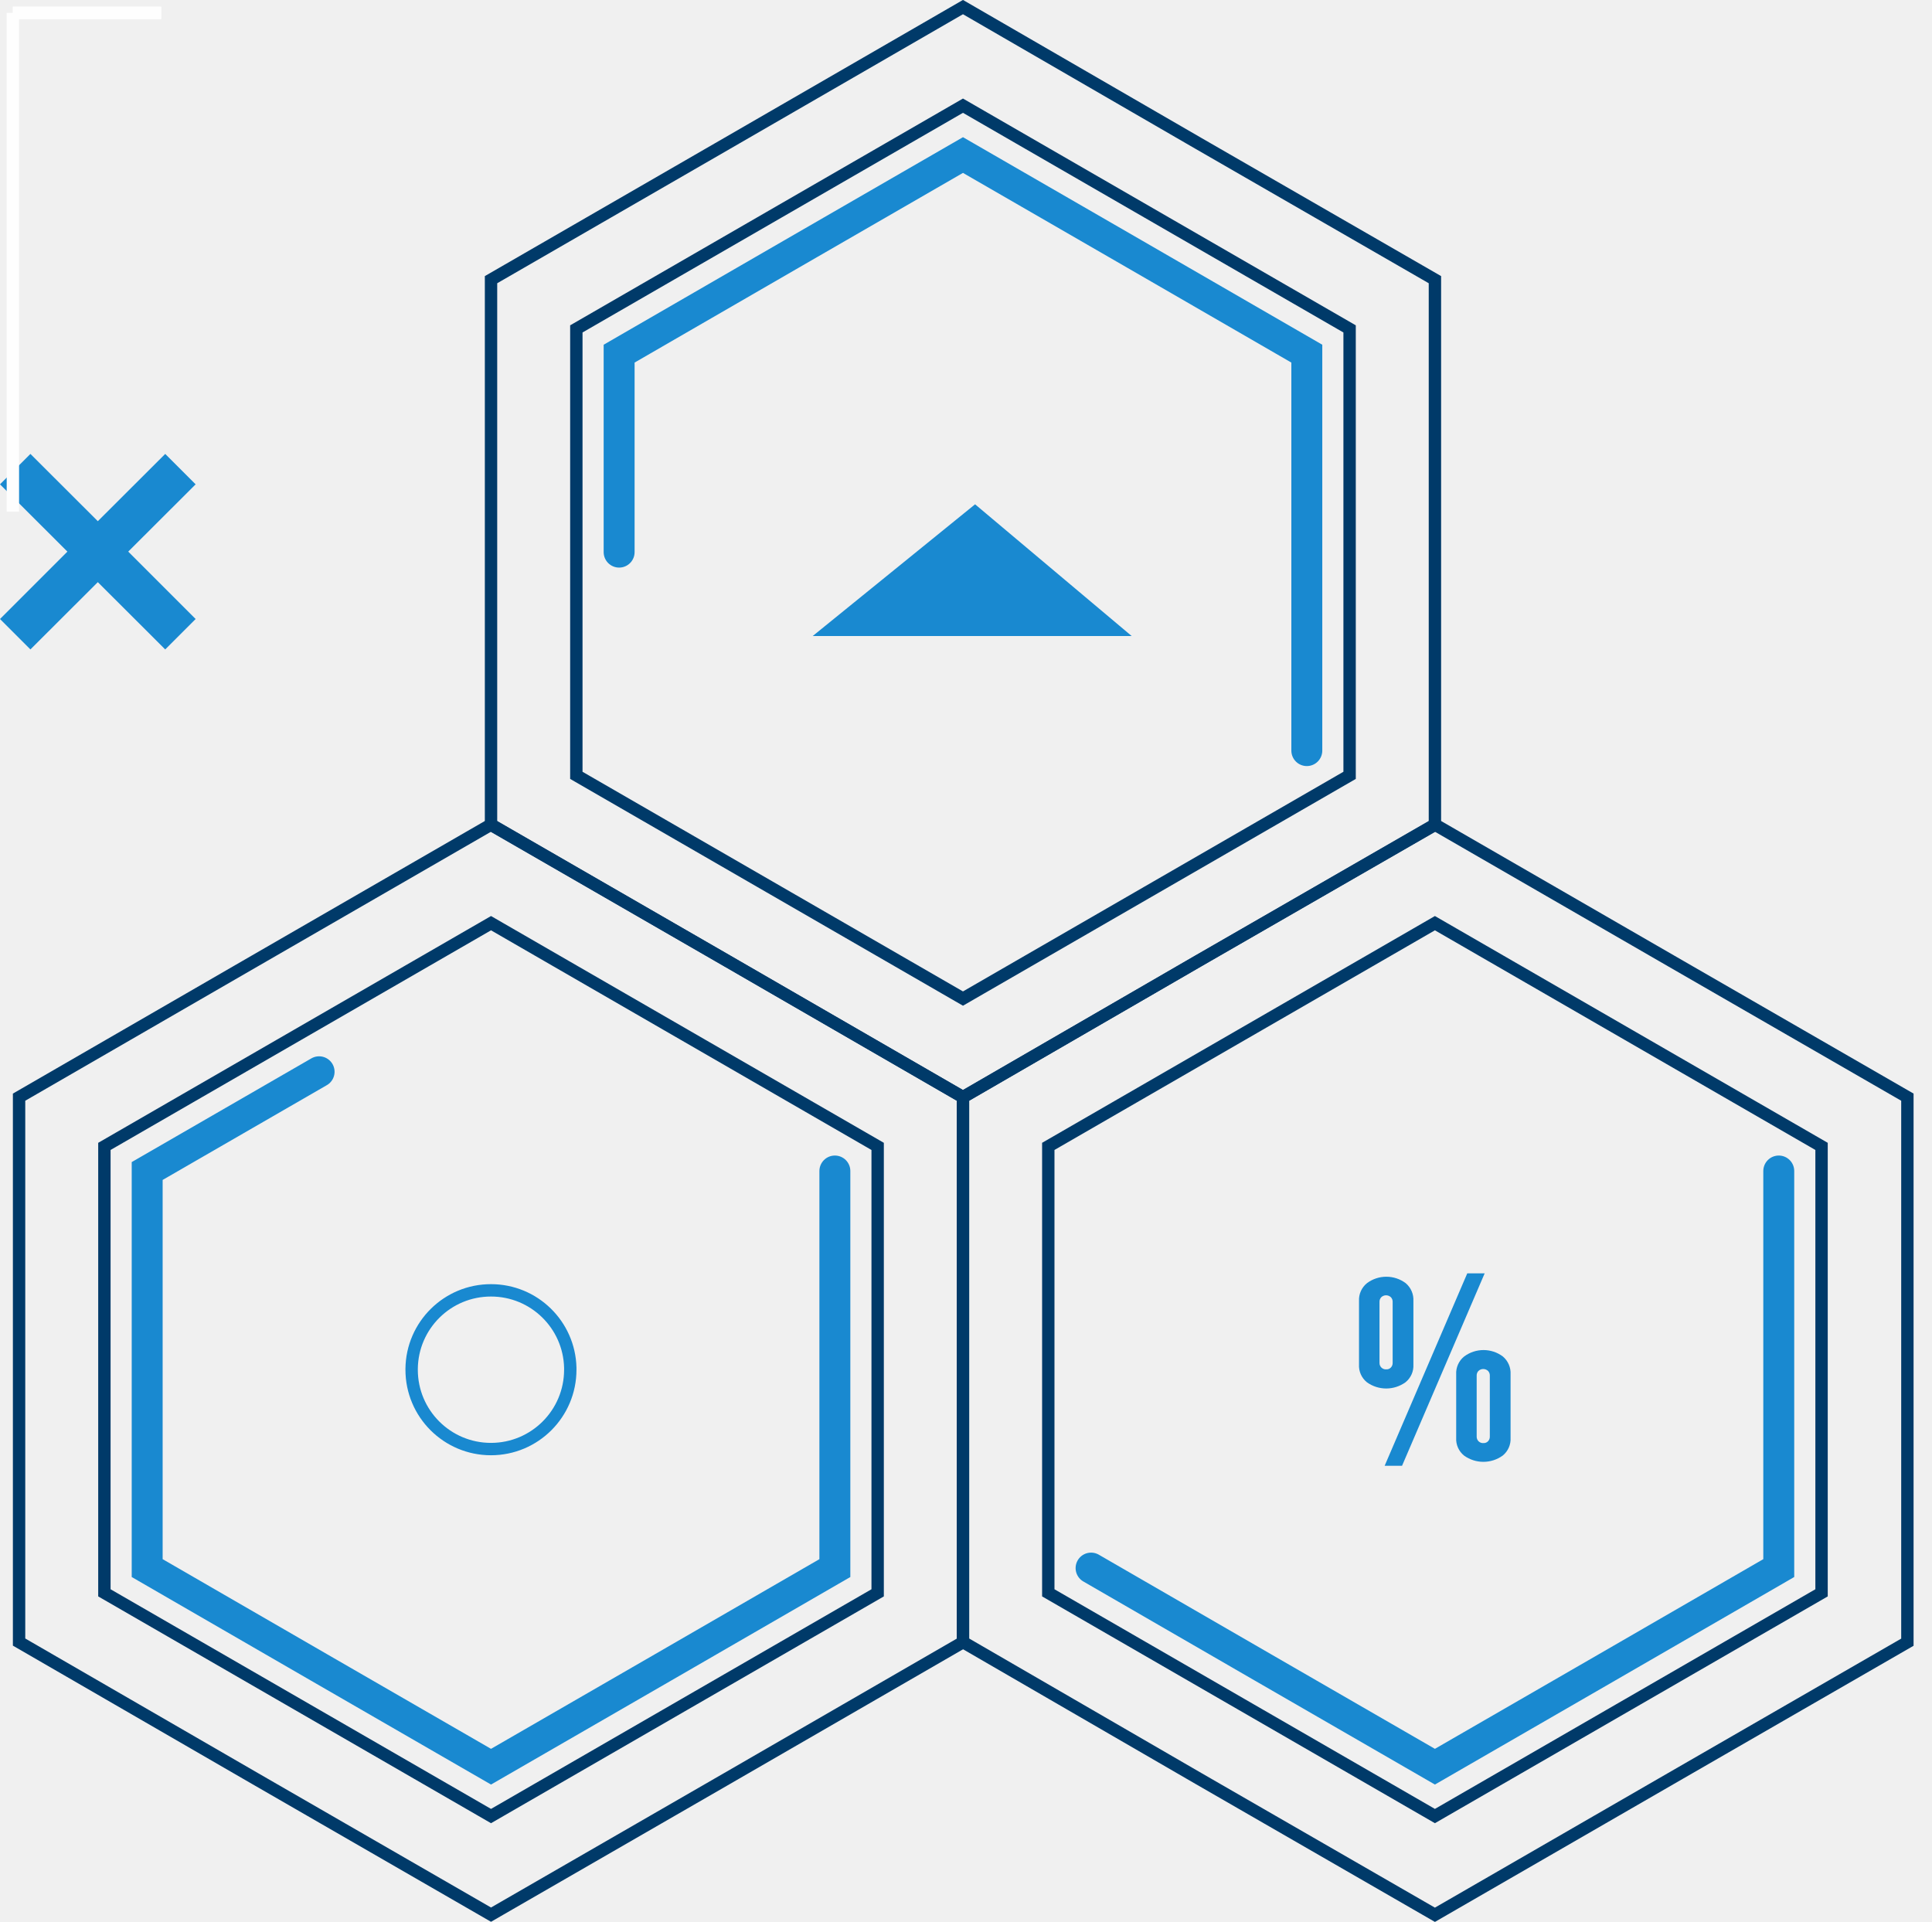
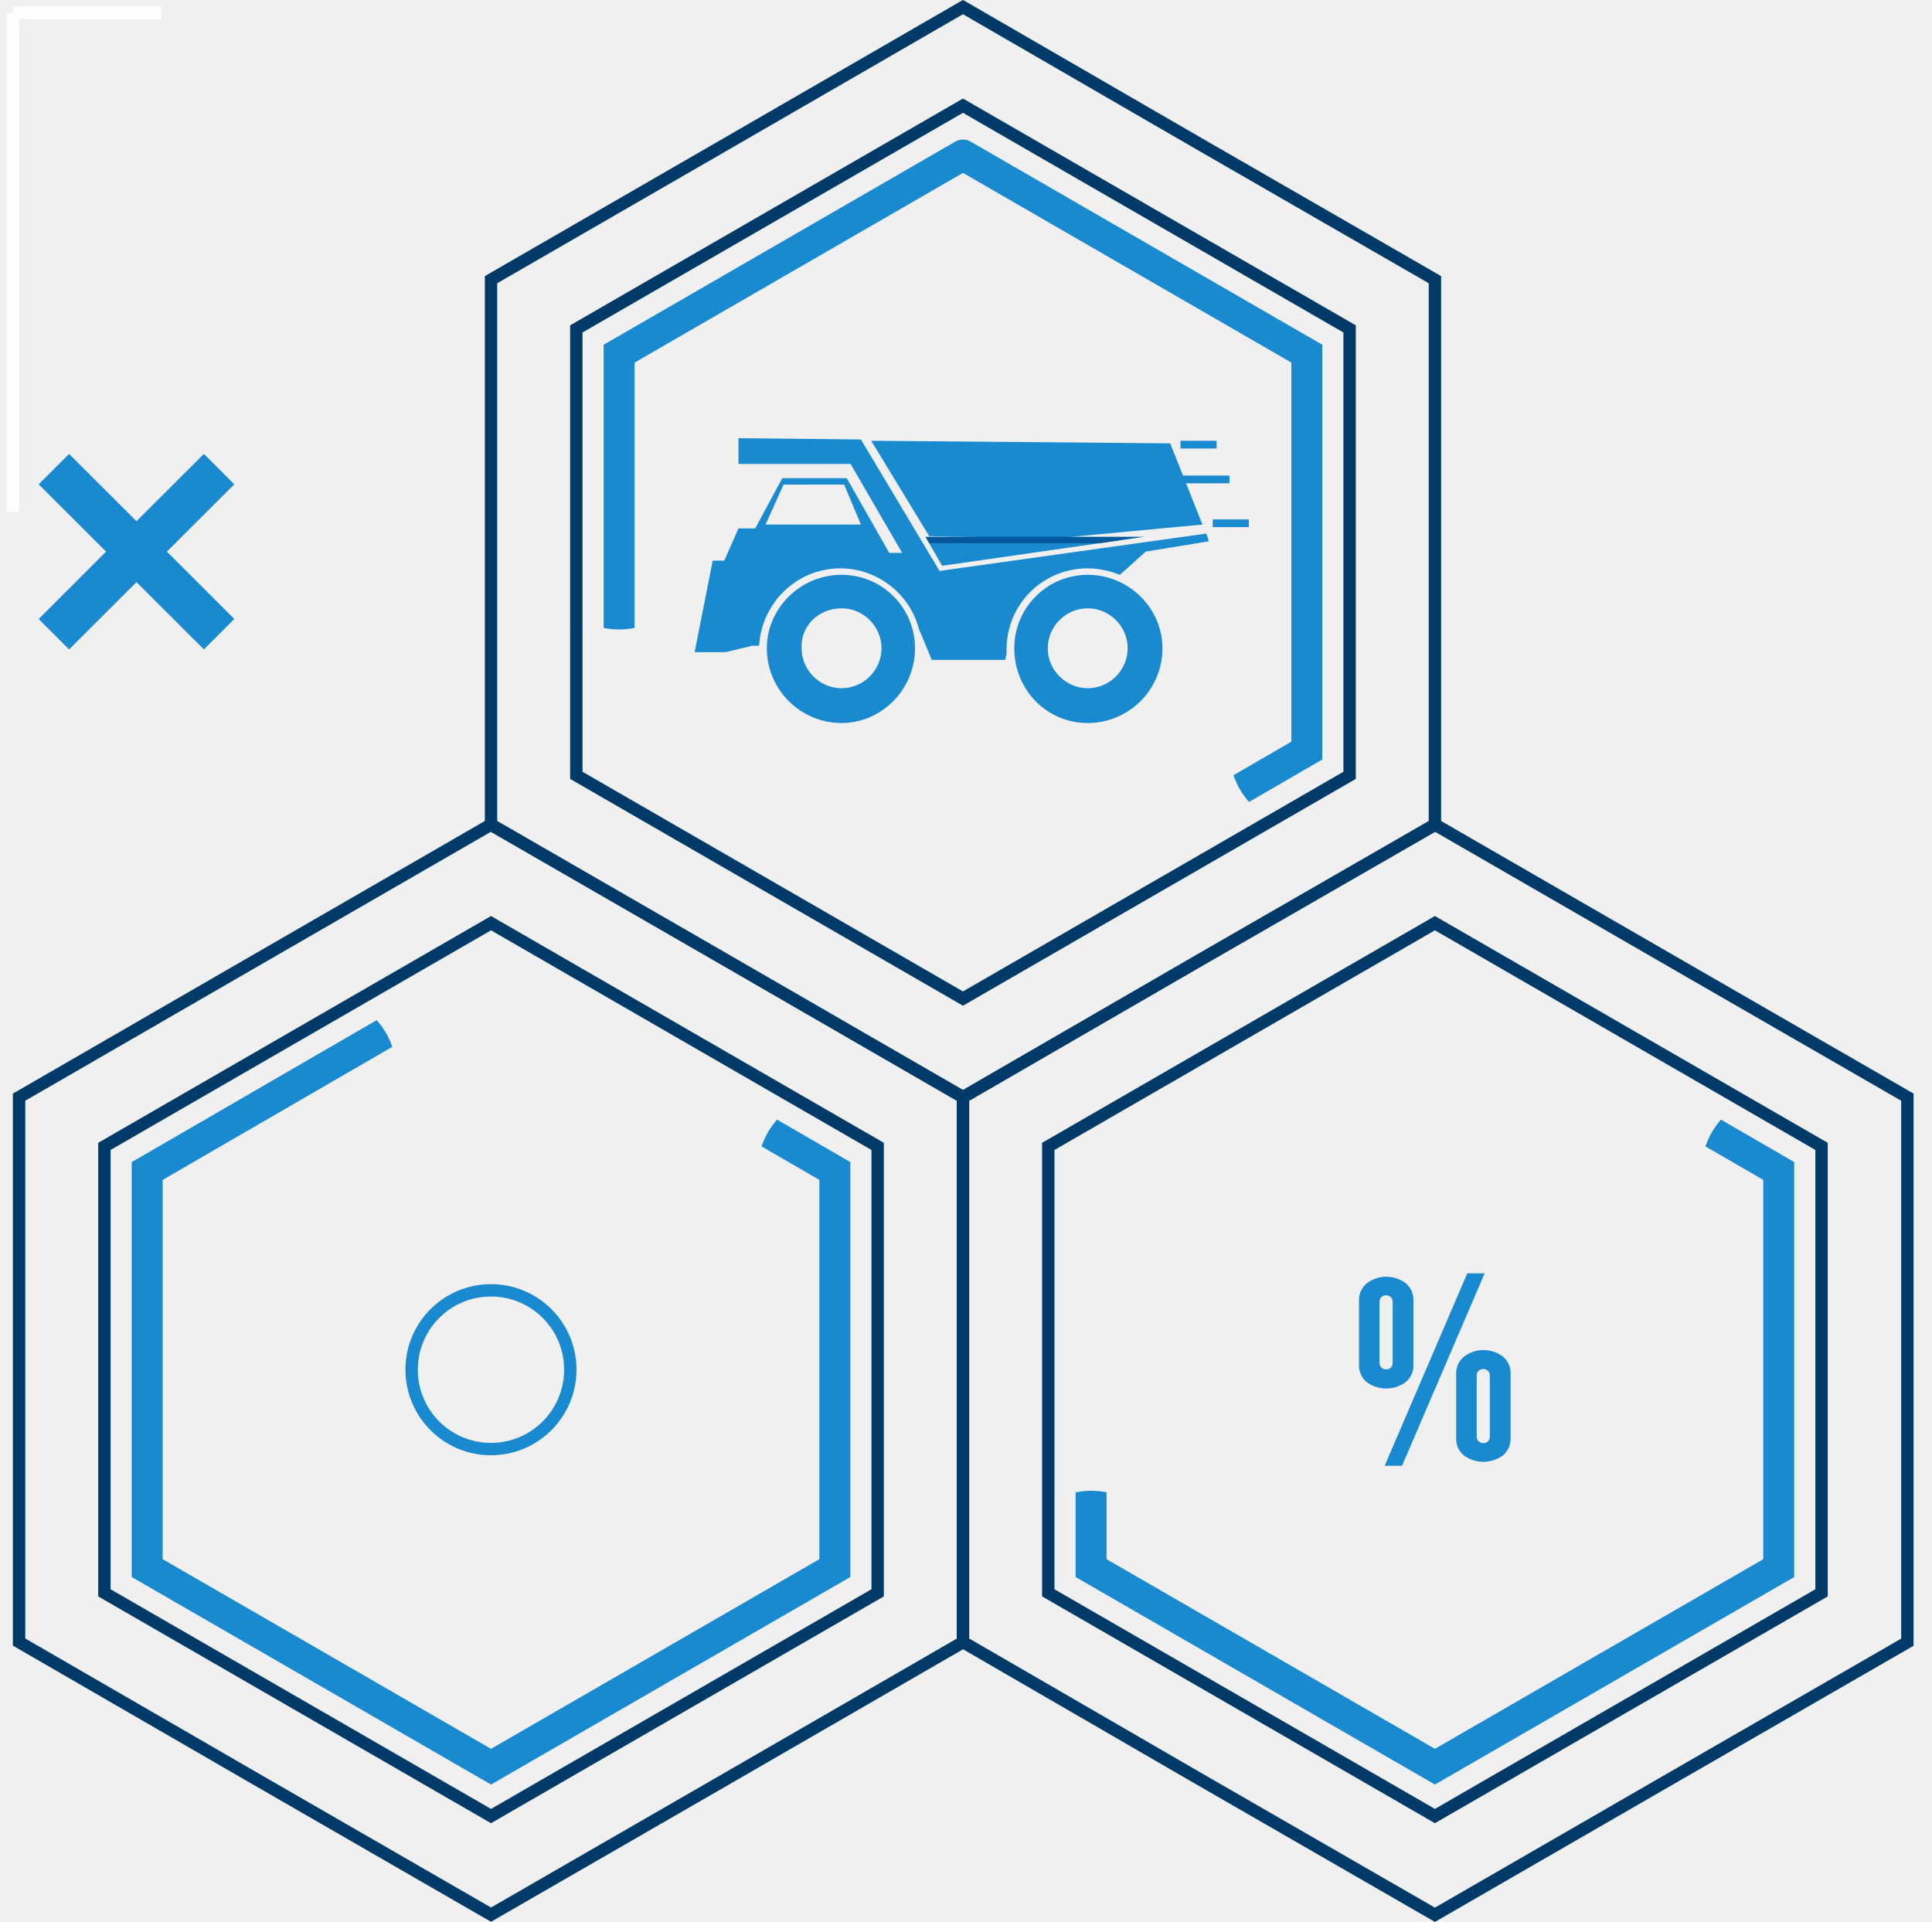
<svg xmlns="http://www.w3.org/2000/svg" viewBox="0 0 149.91 149.11" id="icon-2">
  <defs>
    <style>
-             #icon-2{background-color:#03579a}#icon-2 .all{backface-visibility:hidden;transition:all .6s}#icon-2 .fill{backface-visibility:hidden;transition:fill .6s}#icon-2 .stroke{backface-visibility:hidden;transition:stroke .6s}#icon-2 .a,#icon-2 .b,#icon-2 .e{fill:none;stroke-miterlimit:22.93}#icon-2 .a{stroke:#003a69;backface-visibility:hidden;transition:stroke .6s}#icon-2 .a,#icon-2 .e{stroke-width:.96px}#icon-2 .b,#icon-2 .e{stroke:#1989d0}#icon-2 .b{stroke-linecap:round;stroke-width:2.4px}#icon-2 .c,#icon-2 .d{fill:#1989d0}#icon-2 .d{fill-rule:evenodd}#icon-2 .borders-fill{transform:translateX(-1%);backface-visibility:hidden;transition:opacity .6s;opacity:0}#icon-2 .clip-number rect{x:90;y:112;backface-visibility:hidden;transition:all .6s ease}#icon-2 .percent-symbol{transform-origin:74% 66%;transition-delay:.6s}#icon-2 .percent-number{transform:translateX(-1%);clip-path:url(#number)}#icon-2 .clip-cat rect{y:33;x:58}#icon-2 .cat{transform:translateX(-1.3%);clip-path:url(#cat)}#icon-2 .cat-word{transition-delay:0s;transform:translateY(22px)}#icon-2 .triang{transition-delay:.6s;transform-origin:51% 30%}#icon-2 .cross{transform-origin:6% 31%}#icon-2 .symbol .active{transform:translateX(-1%)}#icon-2 .symbol .circle{transform-origin:25.5% 71.5%}#icon-2 .symbol .line.hor-1{transform-origin:8.5% 0%;transform:translate3d(12.2%, 70.6%, 0) scale(0, 1);transition-delay:0s}#icon-2 .symbol .line.hor-2{transform-origin:0% 0%;transform:translate3d(30%, 70.6%, 0) scale(0, 1);transition-delay:0s}#icon-2 .symbol .vert{transform:translate3d(37px, 86px, 0) scale(1, 0);transform-origin:50% 13.5%;transition-delay:0s}#icon-2:hover .borders-fill{opacity:1}#icon-2:hover .borders-stroke .a{stroke:#001c33}#icon-2:hover .clip-number rect{y:85;transition-delay:.6s}#icon-2:hover .lines .b{stroke:#fcaf2e}#icon-2:hover .cross{transform:rotate(-45deg) translateX(5px)}#icon-2:hover .cross .fill{fill:#fcaf2e}#icon-2:hover .triang{transform:translateY(6px) scale(0.9);transition-delay:0s}#icon-2:hover .triang .all{fill:#fcaf2e}#icon-2:hover .cat-word{transition-delay:.6s;transform:translateY(0)}#icon-2:hover .percent-symbol{fill:#fff;transform:translateY(11%) scale(0.65);transition-delay:0s}#icon-2:hover .symbol .circle{transform:scale(1.2);stroke:#fefefe}#icon-2:hover .symbol .vert{transform:translate3d(37px, 86px, 0) scale(1, 1);transition-delay:.6s}#icon-2:hover .symbol .hor-1{transform:translate3d(12.2%, 70.6%, 0) scale(1, 1);transition-delay:.6s}#icon-2:hover .symbol .hor-2{transform:translate3d(29.9%, 70.6%, 0) scale(1, 1);transition-delay:.6s}
+             #icon-2{background-color:#03579a}#icon-2 .all{backface-visibility:hidden;transition:all .6s}#icon-2 .fill{backface-visibility:hidden;transition:fill .6s}#icon-2 .stroke{backface-visibility:hidden;transition:stroke .6s}#icon-2 .a,#icon-2 .b,#icon-2 .e{fill:none;stroke-miterlimit:22.93}#icon-2 .a{stroke:#003a69;backface-visibility:hidden;transition:stroke .6s}#icon-2 .a,#icon-2 .e{stroke-width:.96px}#icon-2 .b,#icon-2 .e{stroke:#1989d0}#icon-2 .b{stroke-linecap:round;stroke-width:2.4px}#icon-2 .c,#icon-2 .d{fill:#1989d0}#icon-2 .d{fill-rule:evenodd}#icon-2 .borders-fill{transform:translateX(-1%);backface-visibility:hidden;transition:opacity .6s;opacity:0}#icon-2 .clip-number rect{x:90;y:112;backface-visibility:hidden;transition:all .6s ease}#icon-2 .percent-symbol{transform-origin:74% 66%;transition-delay:.6s}#icon-2 .percent-number{transform:translateX(-1%);clip-path:url(#number)}#icon-2 .lines .top-f{mask:url(#t-mask)}#icon-2 .lines .right-f{mask:url(#r-mask)}#icon-2 .lines .left-f{mask:url(#l-mask)}#icon-2 .lines .b-1{transform-origin:50% 28.5%;stroke-width:12px}#icon-2 .lines .b-2{transform-origin:74% 71%;stroke-width:12px}#icon-2 .lines .b-3{transform-origin:25.5% 71%;stroke-width:12px}#icon-2 .clip-cat rect{y:33;x:58}#icon-2 .st7{fill-rule:evenodd;clip-rule:evenodd;fill:#1989d0}#icon-2 .st14{fill-rule:evenodd;clip-rule:evenodd;fill:#1989d0;backface-visibility:hidden;transition:fill .6s}#icon-2 .car{transform:translate(45px, 34px)}#icon-2 .side{clip-path:url(#side)}#icon-2 .side .st7{transform:translateY(3.4px)}#icon-2 .triang{transition-delay:.6s;transform-origin:51% 30%}#icon-2 .cross{transform-origin:7% 29%;transform:translateX(3px) rotate(0deg)}#icon-2 .symbol .active{transform:translateX(-1%)}#icon-2 .symbol .circ{transform-origin:25.5% 71.5%}#icon-2 .symbol .line.hor-1{transform-origin:8.5% 0%;transform:translate3d(12.2%, 70.6%, 0) scale(0, 1);transition-delay:0s}#icon-2 .symbol .line.hor-2{transform-origin:0% 0%;transform:translate3d(30%, 70.6%, 0) scale(0, 1);transition-delay:0s}#icon-2 .symbol .vert{transform:translate3d(37px, 86px, 0) scale(1, 0);transform-origin:50% 13.5%;transition-delay:0s}#icon-2 .equalizer .bar{backface-visibility:hidden;transition:transform .6s;transform:scale(0, 1)}#icon-2 .equalizer .bar-1{transform-origin:81% 0}#icon-2 .equalizer .bar-2{transform-origin:81% 0}#icon-2 .equalizer .bar-3{transform-origin:81% 0}#icon-2 .circle{transform-origin:49.8% 50%;animation:rotate 3s linear infinite forwards paused}#icon-2:hover .borders-fill{opacity:1}#icon-2:hover .borders-stroke .a{stroke:#001c33}#icon-2:hover .clip-number rect{y:85;transition-delay:.6s}#icon-2:hover .st14{fill:#fefefe}#icon-2:hover .st7{fill:#fcaf2e;transform:translateY(0px)}#icon-2:hover .lines .b{stroke:#fcaf2e}#icon-2:hover .cross{transform:rotate(-45deg) translateX(3px)}#icon-2:hover .cross .fill{fill:#fcaf2e}#icon-2:hover .triang{transform:translateY(6px) scale(0.9);transition-delay:0s}#icon-2:hover .triang .all{fill:#fcaf2e}#icon-2:hover .cat-word{transition-delay:.6s;transform:translateY(0)}#icon-2:hover .percent-symbol{fill:#fff;transform:translateY(11%) scale(0.65);transition-delay:0s}#icon-2:hover .symbol .circ{transform:scale(1.2);stroke:#fefefe}#icon-2:hover .symbol .vert{transform:translate3d(37px, 86px, 0) scale(1, 1);transition-delay:.6s}#icon-2:hover .symbol .hor-1{transform:translate3d(12.2%, 70.6%, 0) scale(1, 1);transition-delay:.6s}#icon-2:hover .symbol .hor-2{transform:translate3d(29.9%, 70.6%, 0) scale(1, 1);transition-delay:.6s}#icon-2:hover .equalizer .bar-1{animation:equalizer 1.4s ease-in infinite forwards alternate}#icon-2:hover .equalizer .bar-2{animation:equalizer 1.2s ease-in infinite forwards alternate}#icon-2:hover .equalizer .bar-3{animation:equalizer 1.45s ease-in .5s infinite forwards alternate}#icon-2:hover .circle{animation-play-state:running}@keyframes equalizer{100%{transform:scale(1, 1)}}@keyframes rotate{100%{transform:rotate(360deg)}}
+ 
        </style>
    <clipPath id="number" class="clip-number">
      <rect width="40" height="26" />
    </clipPath>
    <clipPath id="cat" class="clip-cat">
      <rect width="39.5" height="22" />
    </clipPath>
+     <clipPath id="side">
+       <polygon points="73.1,43.9 93.3,41 92.3,38.3 69.9,38.3" />
+     </clipPath>
+     <mask id="t-mask">
+       <polyline class="inside" points="74.72,12.03 101.4,27.44 101.4,58.24 74.72,73.7 48.04,58.24 48.04,27.44 74.72,12.03" fill="none" stroke="white" stroke-width="2.4" stroke-linecap="round" />
+     </mask>
+     <mask id="r-mask">
+       <polyline points="111.34,75.4 138.02,90.86 138.02,121.67 111.34,137.08 84.66,121.67 84.66,90.86 111.34,75.4" fill="none" stroke="white" stroke-width="2.4" stroke-linecap="round" />
+     </mask>
+     <mask id="l-mask">
+       <polyline points="38.1,75.4 64.78,90.86 64.78,121.67 38.1,137.08 11.42,121.67 11.42,90.86 38.1,75.4" fill="none" stroke="white" stroke-width="2.4" stroke-linecap="round" />
+     </mask>
  </defs>
-   <g>
-     <g class="borders">
-       <g class="borders-fill">
-         <path d="M39.57,71.63l15,8.66,15,8.66v34.64l-15,8.66-15,8.66-15-8.66-15-8.66V89l15-8.66Zm0-7.65L57.88,74.55,76.19,85.13v42.28L57.88,138,39.57,148.56,21.26,138,3,127.41V85.13L21.26,74.55Z" fill="#2071b3" fill-rule="evenodd" opacity="0.5" />
-         <path d="M76.19,8.2l15,8.66,15,8.66V60.16l-15,8.66-15,8.66-15-8.66-15-8.66V25.52l15-8.66Zm0-7.65L94.5,11.13,112.81,21.7V64L94.5,74.55,76.19,85.13,57.88,74.55,39.57,64V21.7L57.88,11.13Z" fill="#2071b3" fill-rule="evenodd" opacity="0.5" />
-         <path d="M112.81,71.63l15,8.66,15,8.66v34.64l-15,8.66-15,8.66-15-8.66-15-8.66V89l15-8.66Zm0-7.65,18.31,10.57,18.31,10.58v42.28L131.12,138l-18.31,10.58L94.5,138,76.19,127.41V85.13L94.5,74.55Z" fill="#2071b3" fill-rule="evenodd" opacity="0.5" />
+   <a href="https://sitech.kz/ru/catalog/cat-grade-controlaccugrade/">
+     <g>
+       <g class="borders">
+         <g class="borders-fill">
+           <path d="M39.57,71.63l15,8.66,15,8.66v34.64l-15,8.66-15,8.66-15-8.66-15-8.66V89l15-8.66Zm0-7.65L57.88,74.55,76.19,85.13v42.28L57.88,138,39.57,148.56,21.26,138,3,127.41V85.13L21.26,74.55Z" fill="#2071b3" fill-rule="evenodd" opacity="0.5" />
+           <path d="M76.19,8.2l15,8.66,15,8.66V60.16l-15,8.66-15,8.66-15-8.66-15-8.66V25.52l15-8.66Zm0-7.65L94.5,11.13,112.81,21.7V64L94.5,74.55,76.19,85.13,57.88,74.55,39.57,64V21.7L57.88,11.13Z" fill="#2071b3" fill-rule="evenodd" opacity="0.5" />
+           <path d="M112.81,71.63l15,8.66,15,8.66v34.64l-15,8.66-15,8.66-15-8.66-15-8.66V89l15-8.66Zm0-7.65,18.31,10.57,18.31,10.58v42.28L131.12,138l-18.31,10.58L94.5,138,76.19,127.41V85.13L94.5,74.55Z" fill="#2071b3" fill-rule="evenodd" opacity="0.5" />
+         </g>
+         <g class="borders-stroke">
+           <path class="a" d="M74.72,8.2l15,8.66,15,8.66V60.16l-15,8.66-15,8.66-15-8.66-15-8.66V25.52l15-8.66Zm0-7.65L93,11.13,111.34,21.7V64L93,74.55,74.72,85.13,56.41,74.55,38.1,64V21.7L56.41,11.13Z" />
+           <path class="a" d="M38.1,71.63l15,8.66,15,8.66v34.64l-15,8.66-15,8.66-15-8.66-15-8.66V88.95l15-8.66Zm0-7.65L56.41,74.55,74.72,85.13v42.29L56.41,138,38.1,148.56,19.79,138,1.48,127.41V85.13L19.79,74.55Z" />
+           <path class="a" d="M111.34,71.63l15,8.66,15,8.66v34.64l-15,8.66-15,8.66-15-8.66-15-8.66V88.95l15-8.66Zm0-7.65,18.31,10.57L148,85.13v42.29L129.65,138l-18.31,10.57L93,138,74.72,127.41V85.13L93,74.55Z" />
+         </g>
      </g>
-       <g class="borders-stroke">
-         <path class="a" d="M74.72,8.2l15,8.66,15,8.66V60.16l-15,8.66-15,8.66-15-8.66-15-8.66V25.52l15-8.66Zm0-7.65L93,11.13,111.34,21.7V64L93,74.55,74.72,85.13,56.41,74.55,38.1,64V21.7L56.41,11.13Z" />
-         <path class="a" d="M38.1,71.63l15,8.66,15,8.66v34.64l-15,8.66-15,8.66-15-8.66-15-8.66V88.95l15-8.66Zm0-7.65L56.41,74.55,74.72,85.13v42.29L56.41,138,38.1,148.56,19.79,138,1.48,127.41V85.13L19.79,74.55Z" />
-         <path class="a" d="M111.34,71.63l15,8.66,15,8.66v34.64l-15,8.66-15,8.66-15-8.66-15-8.66V88.95l15-8.66Zm0-7.65,18.31,10.57L148,85.13v42.29L129.65,138l-18.31,10.57L93,138,74.72,127.41V85.13L93,74.55Z" />
+       <g class="lines">
+         <g class="top-f">
+           <polyline class="b stroke circle b-1" points="48.04,42.84 48.04,27.44 61.38,19.73 74.72,12.03  101.4,27.44 101.4,58.24" />
+         </g>
+         <g class="right-f">
+           <polyline class="b stroke circle b-2" points="138.02 90.86 138.02 106.27 138.02 121.67 124.68 129.38 111.34 137.08 98 129.38 84.66 121.67" />
+         </g>
+         <g class="left-f">
+           <polyline class="b stroke circle b-3" points="64.78 90.86 64.78 106.27 64.78 121.67 51.44 129.38 38.1 137.08 24.76 129.38 11.42 121.67 11.42 106.27 11.42 90.86 24.76 83.16" />
+         </g>
+       </g>
+       <g class="percent">
+         <path class="c percent-symbol all" d="M108.79,113.73h-1.35l6.41-14.93h1.35Zm.88-7.86a1.65,1.65,0,0,1-.61,1.38,2.56,2.56,0,0,1-3,0,1.65,1.65,0,0,1-.61-1.38v-4.92a1.67,1.67,0,0,1,.62-1.39,2.51,2.51,0,0,1,3,0,1.69,1.69,0,0,1,.6,1.39ZM108.06,101a.5.5,0,0,0-.13-.34.54.54,0,0,0-.76,0,.5.5,0,0,0-.13.34v4.76a.49.49,0,0,0,.53.49.45.45,0,0,0,.36-.15.5.5,0,0,0,.13-.34Zm9.15,10.56a1.65,1.65,0,0,1-.61,1.38,2.56,2.56,0,0,1-3,0,1.65,1.65,0,0,1-.61-1.38v-4.92a1.67,1.67,0,0,1,.62-1.39,2.51,2.51,0,0,1,3,0,1.69,1.69,0,0,1,.6,1.39Zm-1.61-4.84a.5.5,0,0,0-.13-.34.54.54,0,0,0-.76,0,.5.5,0,0,0-.13.34v4.76a.49.49,0,0,0,.53.49.45.45,0,0,0,.36-.15.5.5,0,0,0,.13-.34Z" />
+         <g class="percent-number">
+           <path d="M121.62,90.43a1.5,1.5,0,0,0-.46-1.15,1.61,1.61,0,0,0-1.15-.42,1.76,1.76,0,0,0-1.2.42,1.47,1.47,0,0,0-.47,1.15v15.29a1.48,1.48,0,0,0,.47,1.15,1.8,1.8,0,0,0,1.2.41,1.65,1.65,0,0,0,1.15-.41,1.51,1.51,0,0,0,.46-1.15Zm3.93,15.18a5.6,5.6,0,0,1-.44,2.27,5,5,0,0,1-1.19,1.7,4.88,4.88,0,0,1-1.75,1A6.32,6.32,0,0,1,120,111a6.41,6.41,0,0,1-2.17-.35,4.8,4.8,0,0,1-1.75-1,5,5,0,0,1-1.19-1.7,5.6,5.6,0,0,1-.44-2.27v-15a5.77,5.77,0,0,1,.44-2.29,4.91,4.91,0,0,1,1.19-1.71,5,5,0,0,1,1.75-1.06,6.42,6.42,0,0,1,2.17-.36,5.61,5.61,0,0,1,4,1.42,5.15,5.15,0,0,1,1.54,4ZM109.89,107v3.78h-3.82V107H98.64v-3.32L104,85.41h3.83l-5.25,17.87h3.46V97.53h3.82v5.75h1.61V107Z" fill="#fcaf2e" />
+         </g>
+       </g>
+       <g class="cat">
+         <g class="car">
+           <rect x="41.8" y="2.9" class="st14" width="8.6" height="0.6" />
+           <rect x="46.6" y="0.2" class="st14" width="2.8" height="0.6" />
+           <rect x="49.1" y="6.3" class="st14" width="2.8" height="0.6" />
+           <path class="st14" d="M20.3,13.2c1.7,0,3.1,1.4,3.1,3.1c0,1.7-1.4,3.1-3.1,3.1c-1.7,0-3.1-1.4-3.1-3.1   C17.1,14.6,18.5,13.2,20.3,13.2 M39.4,13.2c1.7,0,3.1,1.4,3.1,3.1c0,1.7-1.4,3.1-3.1,3.1c-1.7,0-3.1-1.4-3.1-3.1   C36.3,14.6,37.7,13.2,39.4,13.2z M39.4,10.6c3.2,0,5.8,2.6,5.8,5.7c0,3.2-2.6,5.8-5.8,5.8c-3.2,0-5.7-2.6-5.7-5.8   C33.7,13.2,36.2,10.6,39.4,10.6z M12.3,0l9.5,0.1l6.1,10.2l20.7-2.9L48.8,8l-4.9,0.8l-2,1.8c-0.8-0.3-1.6-0.5-2.5-0.5   c-3.5,0-6.3,2.8-6.3,6.3c0,0.1,0,0.2,0,0.3L33,17.2l-5.7,0l-1-2.4c-0.7-2.7-3.2-4.7-6.1-4.7c-3.4,0-6.1,2.7-6.3,6l-0.5,0l-2.1,0.5   H8.9l1.4-7.1h0.9L12.3,7h1.3l2.1-3.9h5L24,8.9h1L21,2h-8.7V0z M15.8,3.6h4.7l1.3,3.1h-7.4L15.8,3.6z M20.3,10.6   c3.2,0,5.7,2.6,5.7,5.7c0,3.2-2.6,5.8-5.7,5.8c-3.2,0-5.8-2.6-5.8-5.8C14.5,13.2,17.1,10.6,20.3,10.6z" />
+           <polygon class="st14" points="45.8,0.4 22.6,0.2 27.1,7.6 36.6,7.8 48.3,6.7" />
+         </g>
+         <g class="side">
+           <polygon class="st7 all" points="73.1,43.9 93.3,41 93.3,38.5 69.9,38.5" stroke="#03579A" stroke-width="0.5" />
+         </g>
+       </g>
+       <g class="cross all">
+         <polygon class="d fill" points="12.82 35.22 15.18 37.58 9.95 42.8 15.18 48.03 12.82 50.39 7.59 45.17 2.36 50.39 0 48.03 5.23 42.8 0 37.58 2.36 35.22 7.59 40.44 12.82 35.22" />
+       </g>
+       <g class="symbol">
+         <path class="e circ all" d="M38.1,100.12a6.15,6.15,0,0,1,6.15,6c0,.05,0,.11,0,.16a6.15,6.15,0,1,1-12.31,0v-.07A6.15,6.15,0,0,1,38.1,100.12Z" />
+         <line class="vert line all" stroke-miterlimit="22.93" stroke-width="0.96" x1="1" y1="1" x2="1" y2="39.7" stroke="#fefefe" />
+         <line class="hor-1 line all" x1="1" y1="1" x2="12.5" y2="1" stroke-miterlimit="22.93" stroke-width="0.96" stroke="#fefefe" />
+         <line class="hor-2 line all" x1="1" y1="1" x2="12.5" y2="1" stroke-miterlimit="22.93" stroke-width="0.96" stroke="#fefefe" />
+       </g>
+       <g class="equalizer">
+         <rect class="bar bar-1" x="121.49" y="45.74" width="12.23" height="1.67" fill="#fcaf2e" />
+         <rect class="bar bar-2" x="121.49" y="43.54" width="6.11" height="1.67" fill="#fff" />
+         <rect class="bar bar-3" x="121.49" y="41.35" width="19.94" height="1.67" fill="#fff" />
      </g>
    </g>
-     <g class="lines">
-       <polyline class="b stroke" points="48.04 42.84 48.04 27.44 61.38 19.73 74.72 12.03 88.06 19.73 101.4 27.44 101.4 42.84 101.4 58.24" />
-       <polyline class="b stroke" points="138.02 90.86 138.02 106.27 138.02 121.67 124.68 129.38 111.34 137.08 98 129.38 84.66 121.67" />
-       <polyline class="b stroke" points="64.78 90.86 64.78 106.27 64.78 121.67 51.44 129.38 38.1 137.08 24.76 129.38 11.42 121.67 11.42 106.27 11.42 90.86 24.76 83.16" />
-     </g>
-     <g class="percent">
-       <path class="c percent-symbol all" d="M108.79,113.73h-1.35l6.41-14.93h1.35Zm.88-7.86a1.65,1.65,0,0,1-.61,1.38,2.56,2.56,0,0,1-3,0,1.65,1.65,0,0,1-.61-1.38v-4.92a1.67,1.67,0,0,1,.62-1.39,2.51,2.51,0,0,1,3,0,1.69,1.69,0,0,1,.6,1.39ZM108.06,101a.5.5,0,0,0-.13-.34.54.54,0,0,0-.76,0,.5.5,0,0,0-.13.34v4.76a.49.49,0,0,0,.53.49.45.45,0,0,0,.36-.15.5.5,0,0,0,.13-.34Zm9.15,10.56a1.65,1.65,0,0,1-.61,1.38,2.56,2.56,0,0,1-3,0,1.65,1.65,0,0,1-.61-1.38v-4.92a1.67,1.67,0,0,1,.62-1.39,2.51,2.51,0,0,1,3,0,1.69,1.69,0,0,1,.6,1.39Zm-1.61-4.84a.5.5,0,0,0-.13-.34.54.54,0,0,0-.76,0,.5.5,0,0,0-.13.34v4.76a.49.49,0,0,0,.53.49.45.45,0,0,0,.36-.15.5.5,0,0,0,.13-.34Z" />
-       <g class="percent-number">
-         <path d="M121.62,90.43a1.5,1.5,0,0,0-.46-1.15,1.61,1.61,0,0,0-1.15-.42,1.76,1.76,0,0,0-1.2.42,1.47,1.47,0,0,0-.47,1.15v15.29a1.48,1.48,0,0,0,.47,1.15,1.8,1.8,0,0,0,1.2.41,1.65,1.65,0,0,0,1.15-.41,1.51,1.51,0,0,0,.46-1.15Zm3.93,15.18a5.6,5.6,0,0,1-.44,2.27,5,5,0,0,1-1.19,1.7,4.88,4.88,0,0,1-1.75,1A6.32,6.32,0,0,1,120,111a6.41,6.41,0,0,1-2.17-.35,4.8,4.8,0,0,1-1.75-1,5,5,0,0,1-1.19-1.7,5.6,5.6,0,0,1-.44-2.27v-15a5.77,5.77,0,0,1,.44-2.29,4.91,4.91,0,0,1,1.19-1.71,5,5,0,0,1,1.75-1.06,6.42,6.42,0,0,1,2.17-.36,5.61,5.61,0,0,1,4,1.42,5.15,5.15,0,0,1,1.54,4ZM109.89,107v3.78h-3.82V107H98.64v-3.32L104,85.41h3.83l-5.25,17.87h3.46V97.53h3.82v5.75h1.61V107Z" fill="#fcaf2e" />
-       </g>
-     </g>
-     <g class="cat">
-       <g class="cat-word all">
-         <path d="M69.35,51a2.64,2.64,0,0,0,.92-2.19v-3H66v4.14A1.07,1.07,0,0,1,65,51a1,1,0,0,1-1-1.08V38.17a1,1,0,0,1,1-1.07A1.07,1.07,0,0,1,66,38.17v4.17h4.24V38c0-2.39-1.55-4.36-5.35-4.37s-5.37,2-5.37,4.37V50.28a4.15,4.15,0,0,0,4.28,4.16h1.32Z" fill="#fefefe" />
-         <polygon points="86.11 51.5 86.11 38.03 83.18 38.03 83.18 34.06 93.8 34.06 93.8 38.03 90.85 38.03 90.85 54.42 89.59 54.42 86.11 51.5" fill="#fefefe" />
-         <path d="M76.53,43.41h0l1.15-5.87,1.14,5.87Zm4.1-9.33H74.7L71.25,49.61l6.43-5.2L84.38,50Z" fill="#fefefe" />
-         <path d="M95.88,35h0c.21,0,.26-.1.26-.21s0-.17-.23-.17h-.28V35Zm-.25.23h0v.65H95.4V34.38h.48c.27,0,.55.07.55.41a.34.34,0,0,1-.3.35h0c.2,0,.23.14.25.3a2.2,2.2,0,0,0,.09.43h-.3c0-.09,0-.18,0-.27s0-.24-.08-.31-.13-.06-.22-.07Zm1.31-.08h0a1,1,0,0,0-2.09,0,1,1,0,1,0,2.09,0Zm-2.31,0a1.27,1.27,0,1,1,1.27,1.27A1.27,1.27,0,0,1,94.63,35.14Z" fill="#fefefe" />
-       </g>
-     </g>
-     <g class="triang all">
-       <polygon class="c all" points="87.81 49.35 75.66 39.13 63.06 49.35 87.81 49.35" />
-     </g>
-     <g class="cross all">
-       <polygon class="d fill" points="12.82 35.22 15.18 37.58 9.95 42.8 15.18 48.03 12.82 50.39 7.59 45.17 2.36 50.39 0 48.03 5.23 42.8 0 37.58 2.36 35.22 7.59 40.44 12.82 35.22" />
-     </g>
-     <g class="symbol">
-       <path class="e circle all" d="M38.1,100.12a6.15,6.15,0,0,1,6.15,6c0,.05,0,.11,0,.16a6.15,6.15,0,1,1-12.31,0v-.07A6.15,6.15,0,0,1,38.1,100.12Z" />
-       <line class="vert line all" stroke-miterlimit="22.93" stroke-width="0.96" x1="1" y1="1" x2="1" y2="39.7" stroke="#fefefe" />
-       <line class="hor-1 line all" x1="1" y1="1" x2="12.5" y2="1" stroke-miterlimit="22.93" stroke-width="0.96" stroke="#fefefe" />
-       <line class="hor-2 line all" x1="1" y1="1" x2="12.5" y2="1" stroke-miterlimit="22.93" stroke-width="0.96" stroke="#fefefe" />
-     </g>
-   </g>
+   </a>
</svg>
